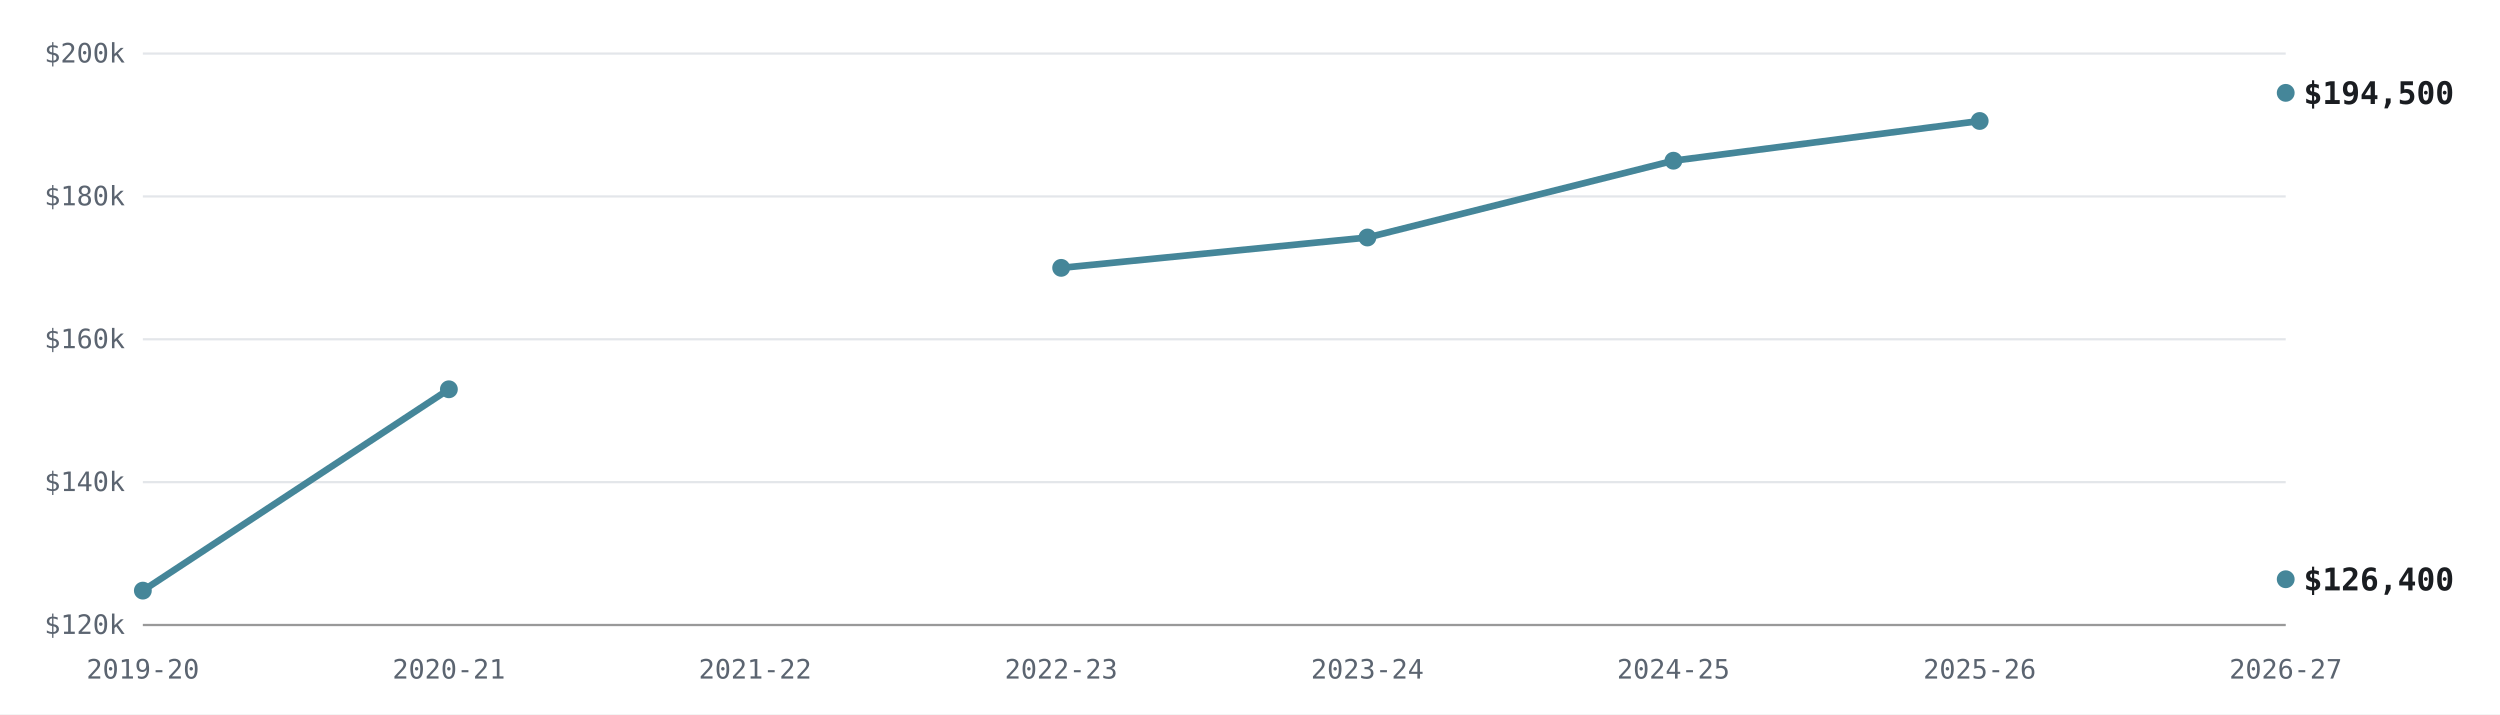
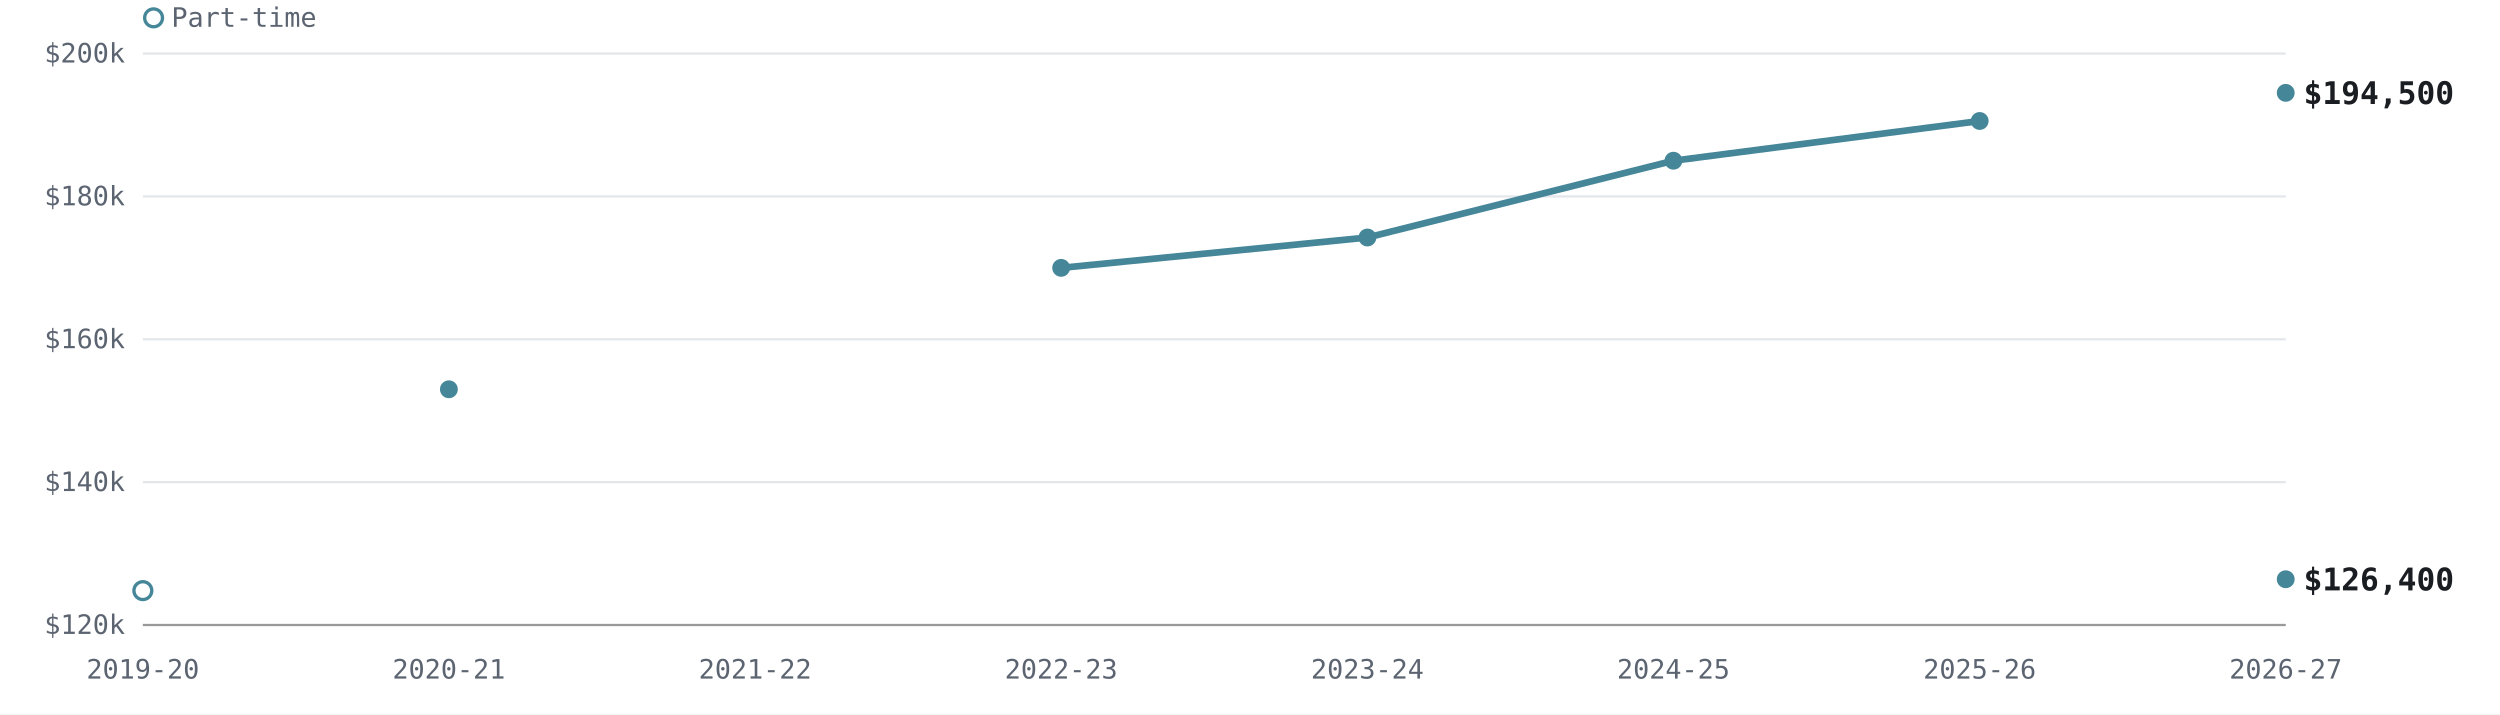
<svg xmlns="http://www.w3.org/2000/svg" width="1120" height="320" viewBox="0 0 1120 320" role="img">
  <rect width="1120" height="320" fill="#ffffff" />
  <style>text{font-family:"JetBrains Mono",ui-monospace,monospace;font-size:12px;fill:#5b6470}.v{fill:#1a1d21;font-size:14px;font-weight:700}</style>
  <line x1="64" x2="1024" y1="280.0" y2="280.0" stroke="#e3e6ea" />
  <text x="56" y="284.0" text-anchor="end">$120k</text>
  <line x1="64" x2="1024" y1="216.0" y2="216.0" stroke="#e3e6ea" />
  <text x="56" y="220.0" text-anchor="end">$140k</text>
  <line x1="64" x2="1024" y1="152.0" y2="152.0" stroke="#e3e6ea" />
  <text x="56" y="156.0" text-anchor="end">$160k</text>
  <line x1="64" x2="1024" y1="88.0" y2="88.0" stroke="#e3e6ea" />
  <text x="56" y="92.0" text-anchor="end">$180k</text>
  <line x1="64" x2="1024" y1="24.0" y2="24.0" stroke="#e3e6ea" />
  <text x="56" y="28.0" text-anchor="end">$200k</text>
  <line x1="64" x2="1024" y1="280" y2="280" stroke="#999999" />
  <text x="64.0" y="304" text-anchor="middle">2019-20</text>
  <text x="201.1" y="304" text-anchor="middle">2020-21</text>
  <text x="338.3" y="304" text-anchor="middle">2021-22</text>
  <text x="475.4" y="304" text-anchor="middle">2022-23</text>
  <text x="612.6" y="304" text-anchor="middle">2023-24</text>
  <text x="749.7" y="304" text-anchor="middle">2024-25</text>
  <text x="886.9" y="304" text-anchor="middle">2025-26</text>
  <text x="1024.0" y="304" text-anchor="middle">2026-27</text>
-   <polyline fill="none" stroke="#458699" stroke-width="3" points="64.0,264.6 201.1,174.4" />
  <polyline fill="none" stroke="#458699" stroke-width="3" points="475.4,120.0 612.6,106.4 749.7,72.0 886.9,54.2" />
-   <circle cx="64.0" cy="264.6" r="4" fill="#458699" />
+   <circle cx="64.0" cy="264.6" r="4" fill="#fff" stroke="#458699" stroke-width="1.5" class="pt" data-fte="0.8" />
  <circle cx="201.1" cy="174.4" r="4" fill="#458699" />
  <circle cx="475.4" cy="120.0" r="4" fill="#458699" />
  <circle cx="612.6" cy="106.4" r="4" fill="#458699" />
  <circle cx="749.7" cy="72.0" r="4" fill="#458699" />
  <circle cx="886.9" cy="54.2" r="4" fill="#458699" />
  <circle cx="1024.0" cy="41.6" r="4" fill="#458699" />
  <circle cx="1024.0" cy="259.5" r="4" fill="#458699" />
  <text class="v" x="1032.0" y="46.6">$194,500</text>
  <text class="v" x="1032.0" y="264.5">$126,400</text>
+   <circle class="key" cx="68.8" cy="8.0" r="4" fill="#fff" stroke="#458699" stroke-width="1.5" />
+   <text class="key" x="76.8" y="12.0">Part-time</text>
</svg>
